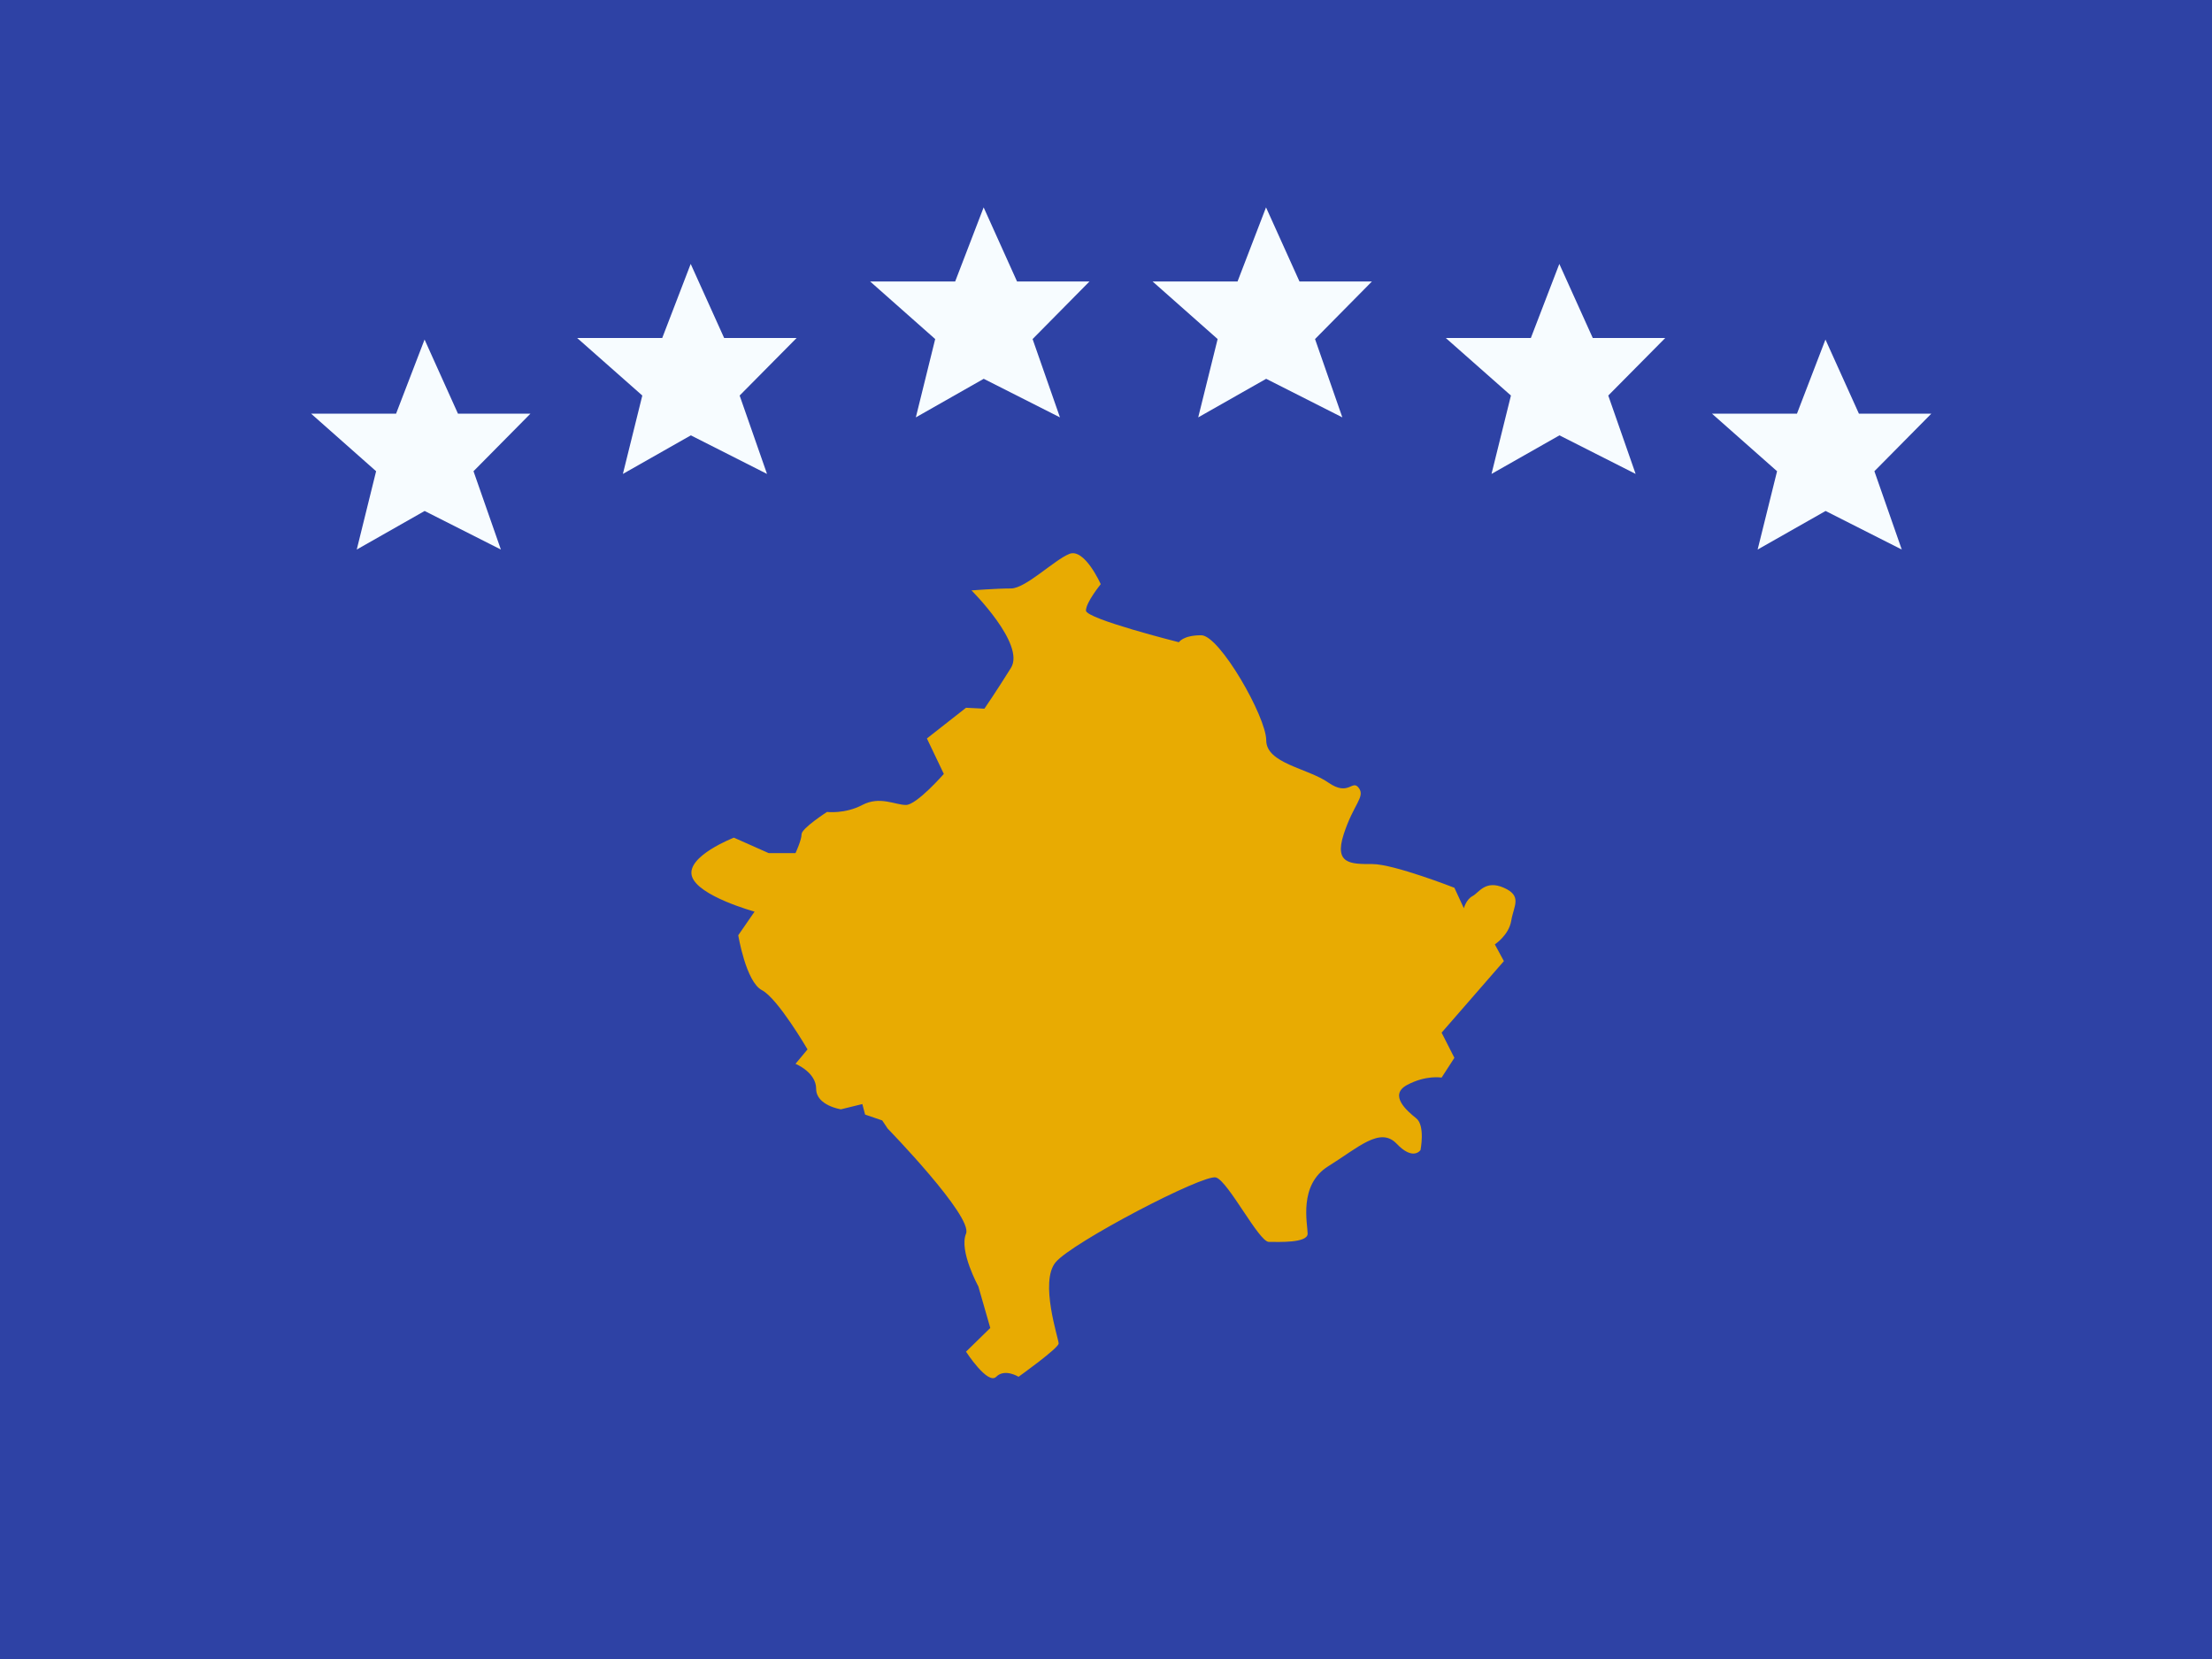
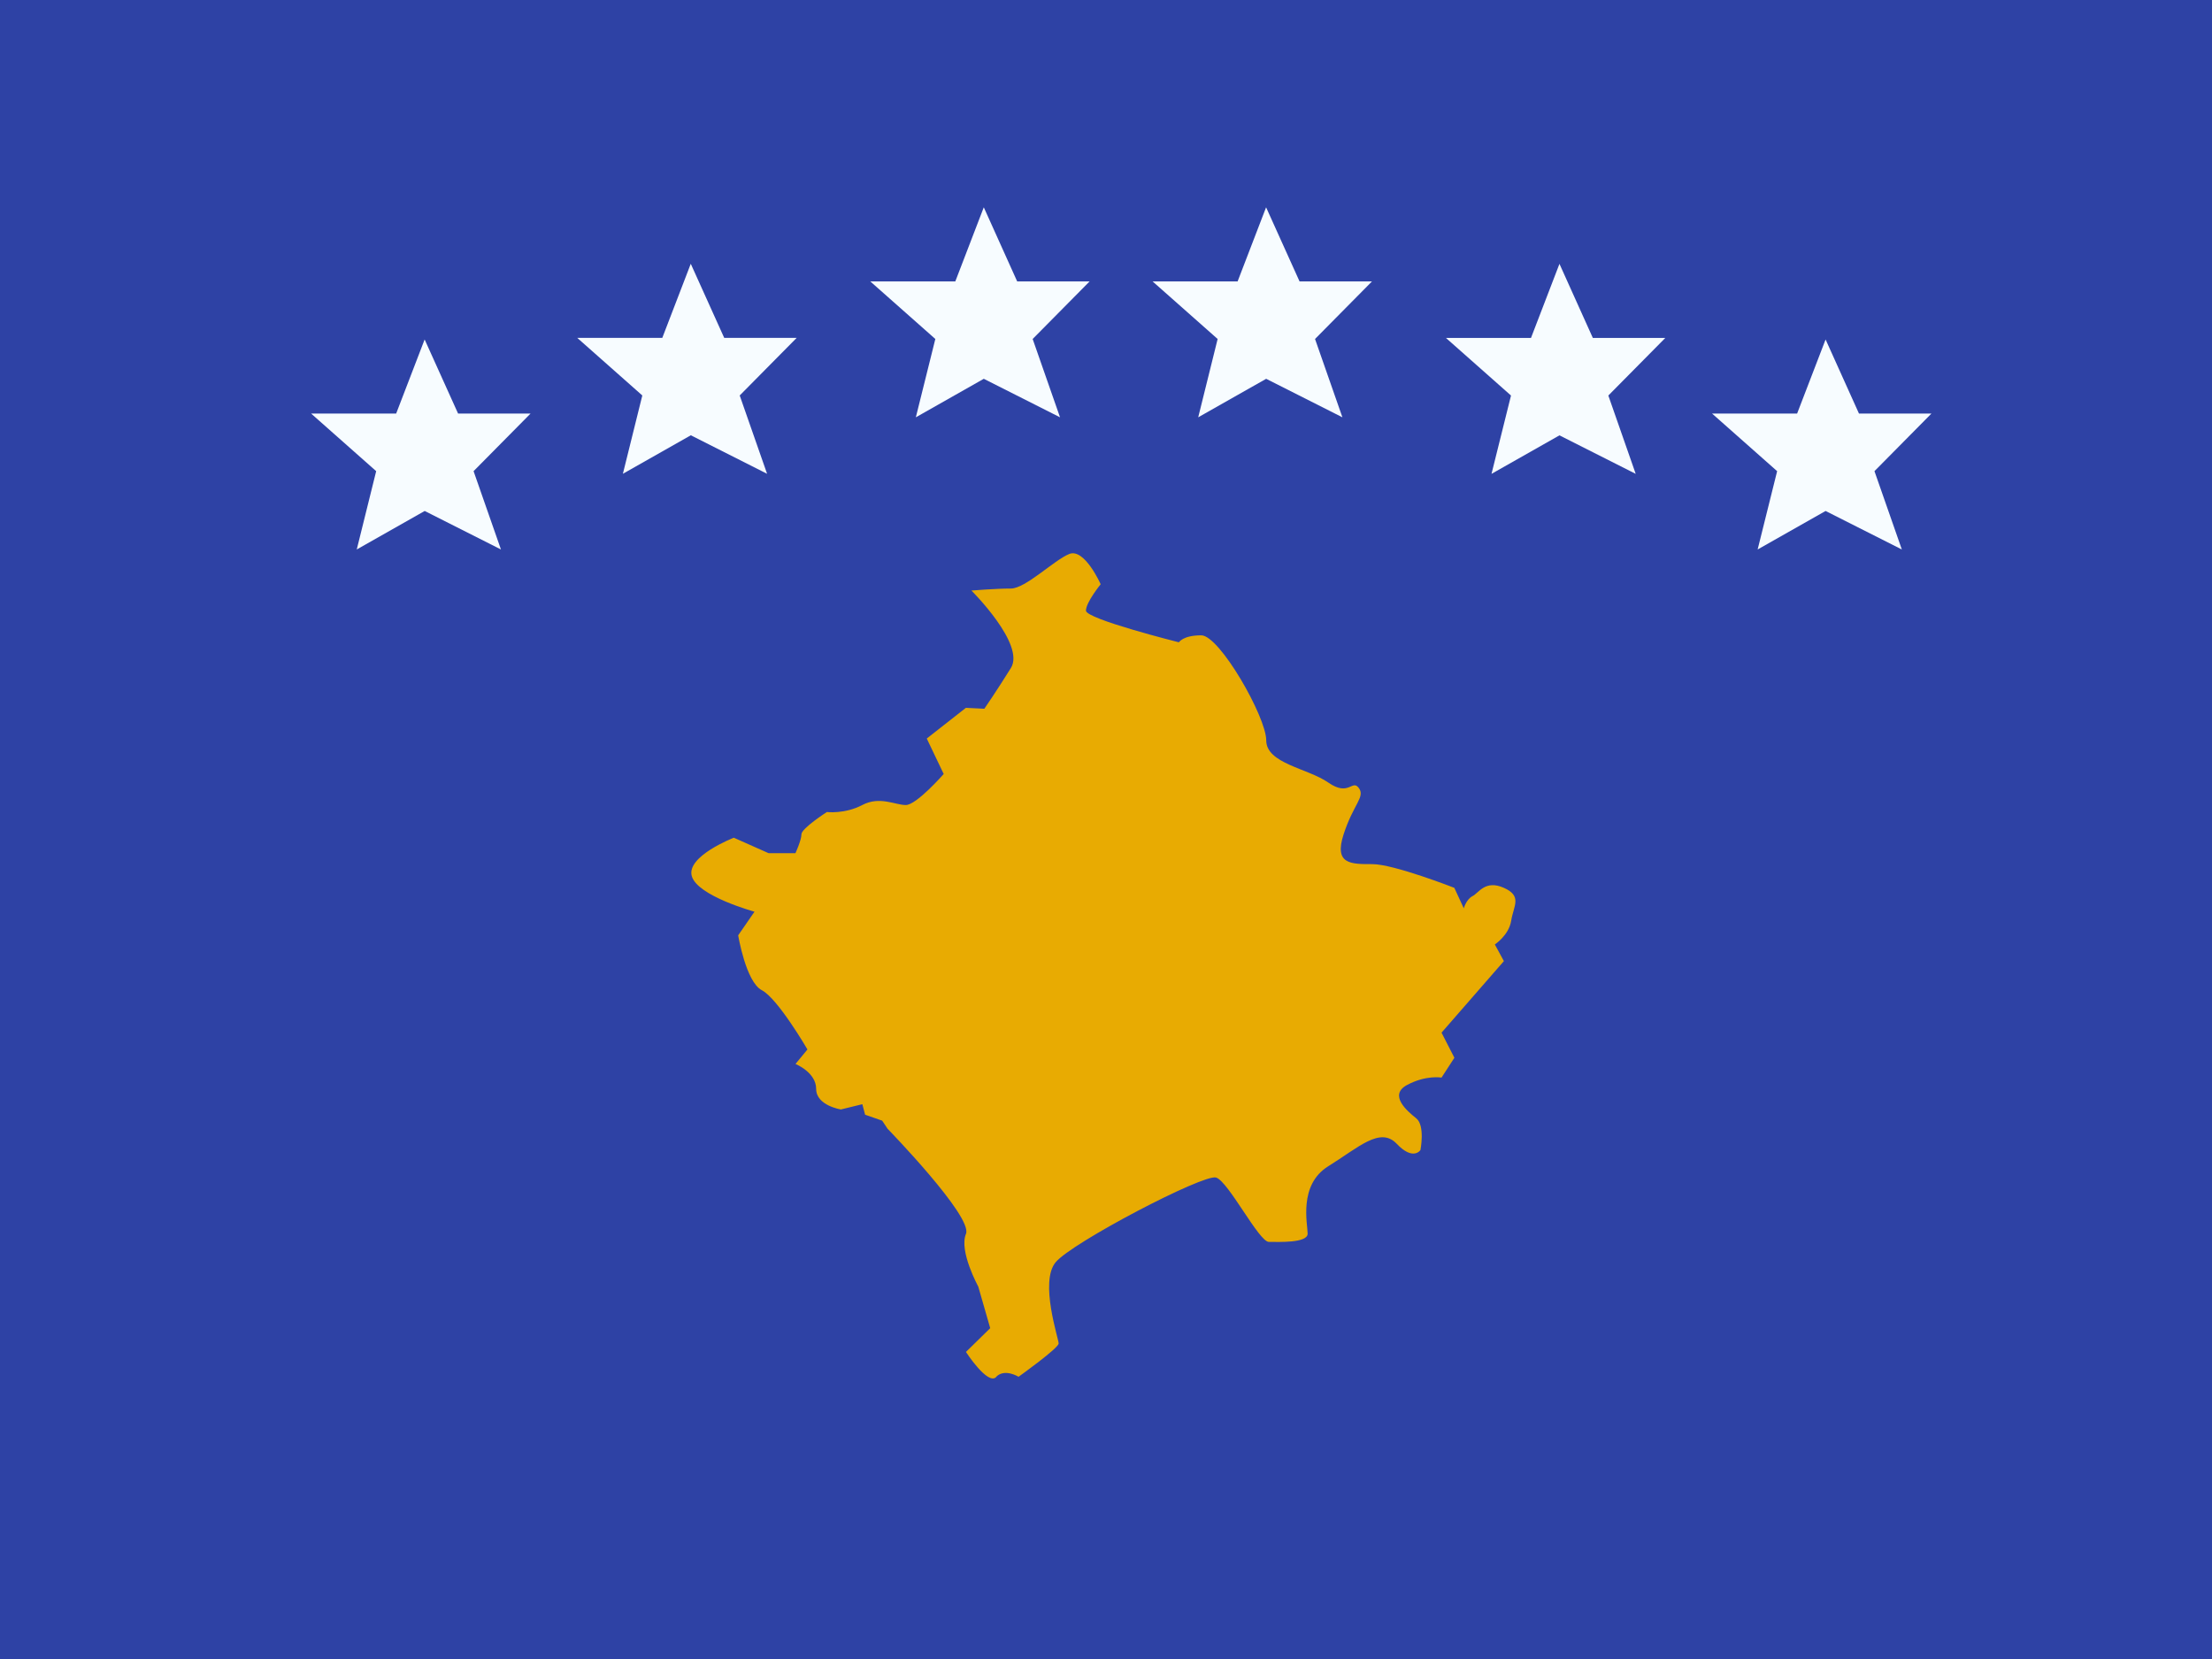
- <svg xmlns="http://www.w3.org/2000/svg" width="32" height="24" viewBox="0 0 32 24" fill="none">
-   <mask id="mask0" mask-type="alpha" maskUnits="userSpaceOnUse" x="0" y="0" width="32" height="24">
-     <rect width="32" height="24" fill="white" />
+ <svg xmlns="http://www.w3.org/2000/svg" fill="none" height="24" viewBox="0 0 32 24" width="32">
+   <mask id="a" height="24" maskUnits="userSpaceOnUse" width="32" x="0" y="0">
+     <path d="m0 0h32v24h-32z" fill="#fff" />
  </mask>
-   <g mask="url(#mask0)">
-     <path fill-rule="evenodd" clip-rule="evenodd" d="M0 0H32V24H0V0Z" fill="#2E42A5" />
-     <path d="M14.412 19.917C14.534 19.793 14.735 19.917 14.735 19.917C14.735 19.917 15.315 19.503 15.315 19.435C15.315 19.367 15.035 18.545 15.271 18.261C15.506 17.976 17.415 16.978 17.592 17.034C17.77 17.091 18.212 17.966 18.356 17.966C18.5 17.966 18.917 17.985 18.917 17.847C18.917 17.708 18.78 17.141 19.216 16.871C19.652 16.6 19.965 16.294 20.205 16.546C20.446 16.799 20.55 16.637 20.55 16.637C20.55 16.637 20.62 16.283 20.488 16.178C20.356 16.073 20.084 15.841 20.357 15.695C20.63 15.549 20.855 15.589 20.855 15.589L21.04 15.303L20.855 14.939L21.756 13.904L21.625 13.662C21.625 13.662 21.829 13.529 21.863 13.317C21.897 13.106 22.027 12.963 21.756 12.843C21.486 12.724 21.394 12.916 21.303 12.963C21.211 13.01 21.177 13.139 21.177 13.139L21.04 12.843C21.04 12.843 20.164 12.5 19.854 12.5C19.544 12.5 19.297 12.505 19.439 12.068C19.581 11.63 19.754 11.529 19.657 11.399C19.56 11.268 19.515 11.529 19.216 11.321C18.917 11.112 18.318 11.046 18.318 10.709C18.318 10.372 17.644 9.19 17.378 9.19C17.112 9.19 17.055 9.291 17.055 9.291C17.055 9.291 15.71 8.953 15.71 8.833C15.71 8.713 15.924 8.451 15.924 8.451C15.924 8.451 15.69 7.925 15.47 8.013C15.25 8.101 14.838 8.513 14.625 8.513C14.412 8.513 14.054 8.541 14.054 8.541C14.054 8.541 14.838 9.321 14.625 9.662C14.412 10.004 14.241 10.252 14.241 10.252L13.975 10.239L13.409 10.683L13.654 11.196C13.654 11.196 13.261 11.645 13.106 11.645C12.95 11.645 12.728 11.512 12.475 11.645C12.223 11.778 11.964 11.746 11.964 11.746C11.964 11.746 11.596 11.983 11.596 12.068C11.596 12.153 11.508 12.342 11.508 12.342H11.121L10.617 12.118C10.617 12.118 9.926 12.385 10.009 12.674C10.092 12.963 10.916 13.188 10.916 13.188L10.68 13.53C10.68 13.53 10.791 14.204 11.022 14.324C11.253 14.444 11.682 15.181 11.682 15.181L11.508 15.39C11.508 15.39 11.807 15.51 11.807 15.752C11.807 15.993 12.165 16.048 12.165 16.048L12.475 15.972L12.515 16.124L12.763 16.209L12.841 16.326C12.841 16.326 14.079 17.599 13.975 17.847C13.871 18.095 14.153 18.609 14.153 18.609L14.326 19.211L13.975 19.554C13.975 19.554 14.29 20.041 14.412 19.917Z" fill="#E8AB02" />
-     <path fill-rule="evenodd" clip-rule="evenodd" d="M18.317 5.48L17.334 6.038L17.615 4.905L16.674 4.072H17.903L18.315 3L18.799 4.072H19.847L19.024 4.905L19.419 6.038L18.317 5.48ZM21.577 6.856L22.56 6.298L23.662 6.856L23.266 5.722L24.09 4.89H23.042L22.558 3.818L22.146 4.89H20.916L21.858 5.722L21.577 6.856ZM25.427 7.95L26.41 7.392L27.512 7.95L27.116 6.817L27.94 5.984H26.892L26.408 4.912L25.996 5.984H24.766L25.708 6.817L25.427 7.95ZM5.161 7.95L6.143 7.392L7.246 7.95L6.85 6.817L7.674 5.984H6.625L6.142 4.912L5.73 5.984H4.5L5.441 6.817L5.161 7.95ZM9.994 6.298L9.011 6.856L9.292 5.722L8.35 4.89H9.58L9.992 3.818L10.476 4.89H11.524L10.7 5.722L11.096 6.856L9.994 6.298ZM13.249 6.038L14.231 5.48L15.334 6.038L14.938 4.905L15.761 4.072H14.713L14.23 3L13.818 4.072H12.588L13.529 4.905L13.249 6.038Z" fill="#F7FCFF" />
+   <g mask="url(#a)">
+     <path clip-rule="evenodd" d="m0 0h32v24h-32z" fill="#2e42a5" fill-rule="evenodd" />
+     <path d="m14.412 19.917c.122-.124.323 0 .323 0s.58-.414.58-.482c0-.068-.279-.889-.044-1.174.235-.285 2.144-1.283 2.322-1.226.178.057.62.931.763.931.144 0 .561.019.561-.119s-.137-.706.299-.976c.436-.27.749-.577.989-.325.24.253.344.091.344.091s.07-.354-.061-.459c-.132-.105-.405-.337-.131-.483s.497-.106.497-.106l.186-.287-.186-.363.902-1.035-.131-.241s.204-.133.237-.345.164-.354-.106-.474-.362.073-.454.12c-.091.047-.126.176-.126.176l-.137-.296s-.876-.343-1.186-.343-.558.005-.415-.433c.142-.438.316-.539.219-.669s-.142.131-.441-.078c-.299-.208-.898-.274-.898-.611s-.674-1.519-.94-1.519-.323.101-.323.101-1.345-.337-1.345-.458.213-.382.213-.382-.234-.526-.454-.438c-.22.088-.632.5-.845.5s-.571.029-.571.029.784.779.571 1.121c-.213.342-.384.589-.384.589l-.267-.013-.566.444.245.513s-.393.449-.548.449c-.155 0-.378-.133-.63 0-.253.133-.512.101-.512.101s-.368.237-.368.322-.087.274-.087.274h-.387l-.504-.224s-.691.267-.608.556c.083.289.907.514.907.514l-.236.342s.111.674.342.794c.231.119.66.857.66.857l-.173.21s.299.12.299.361.358.297.358.297l.31-.076.04.152.247.086.078.117s1.238 1.273 1.134 1.521.178.762.178.762l.173.602-.351.344s.315.487.437.363z" fill="#e8ab02" />
+     <path clip-rule="evenodd" d="m18.317 5.48-.983.557.281-1.133-.941-.833h1.23l.412-1.072.484 1.072h1.048l-.824.833.396 1.133zm3.26 1.375.983-.557 1.103.557-.396-1.133.824-.833h-1.048l-.483-1.072-.412 1.072h-1.23l.941.833zm3.85 1.094.983-.557 1.103.557-.396-1.133.824-.833h-1.048l-.483-1.072-.412 1.072h-1.23l.941.833zm-20.266 0 .983-.557 1.103.557-.396-1.133.824-.833h-1.048l-.484-1.072-.412 1.072h-1.23l.941.833zm4.833-1.652-.983.557.281-1.133-.941-.833h1.23l.412-1.072.484 1.072h1.048l-.824.833.396 1.133zm3.255-.26.983-.557 1.103.557-.396-1.133.824-.833h-1.048l-.483-1.072-.412 1.072h-1.23l.941.833z" fill="#f7fcff" fill-rule="evenodd" />
  </g>
</svg>
